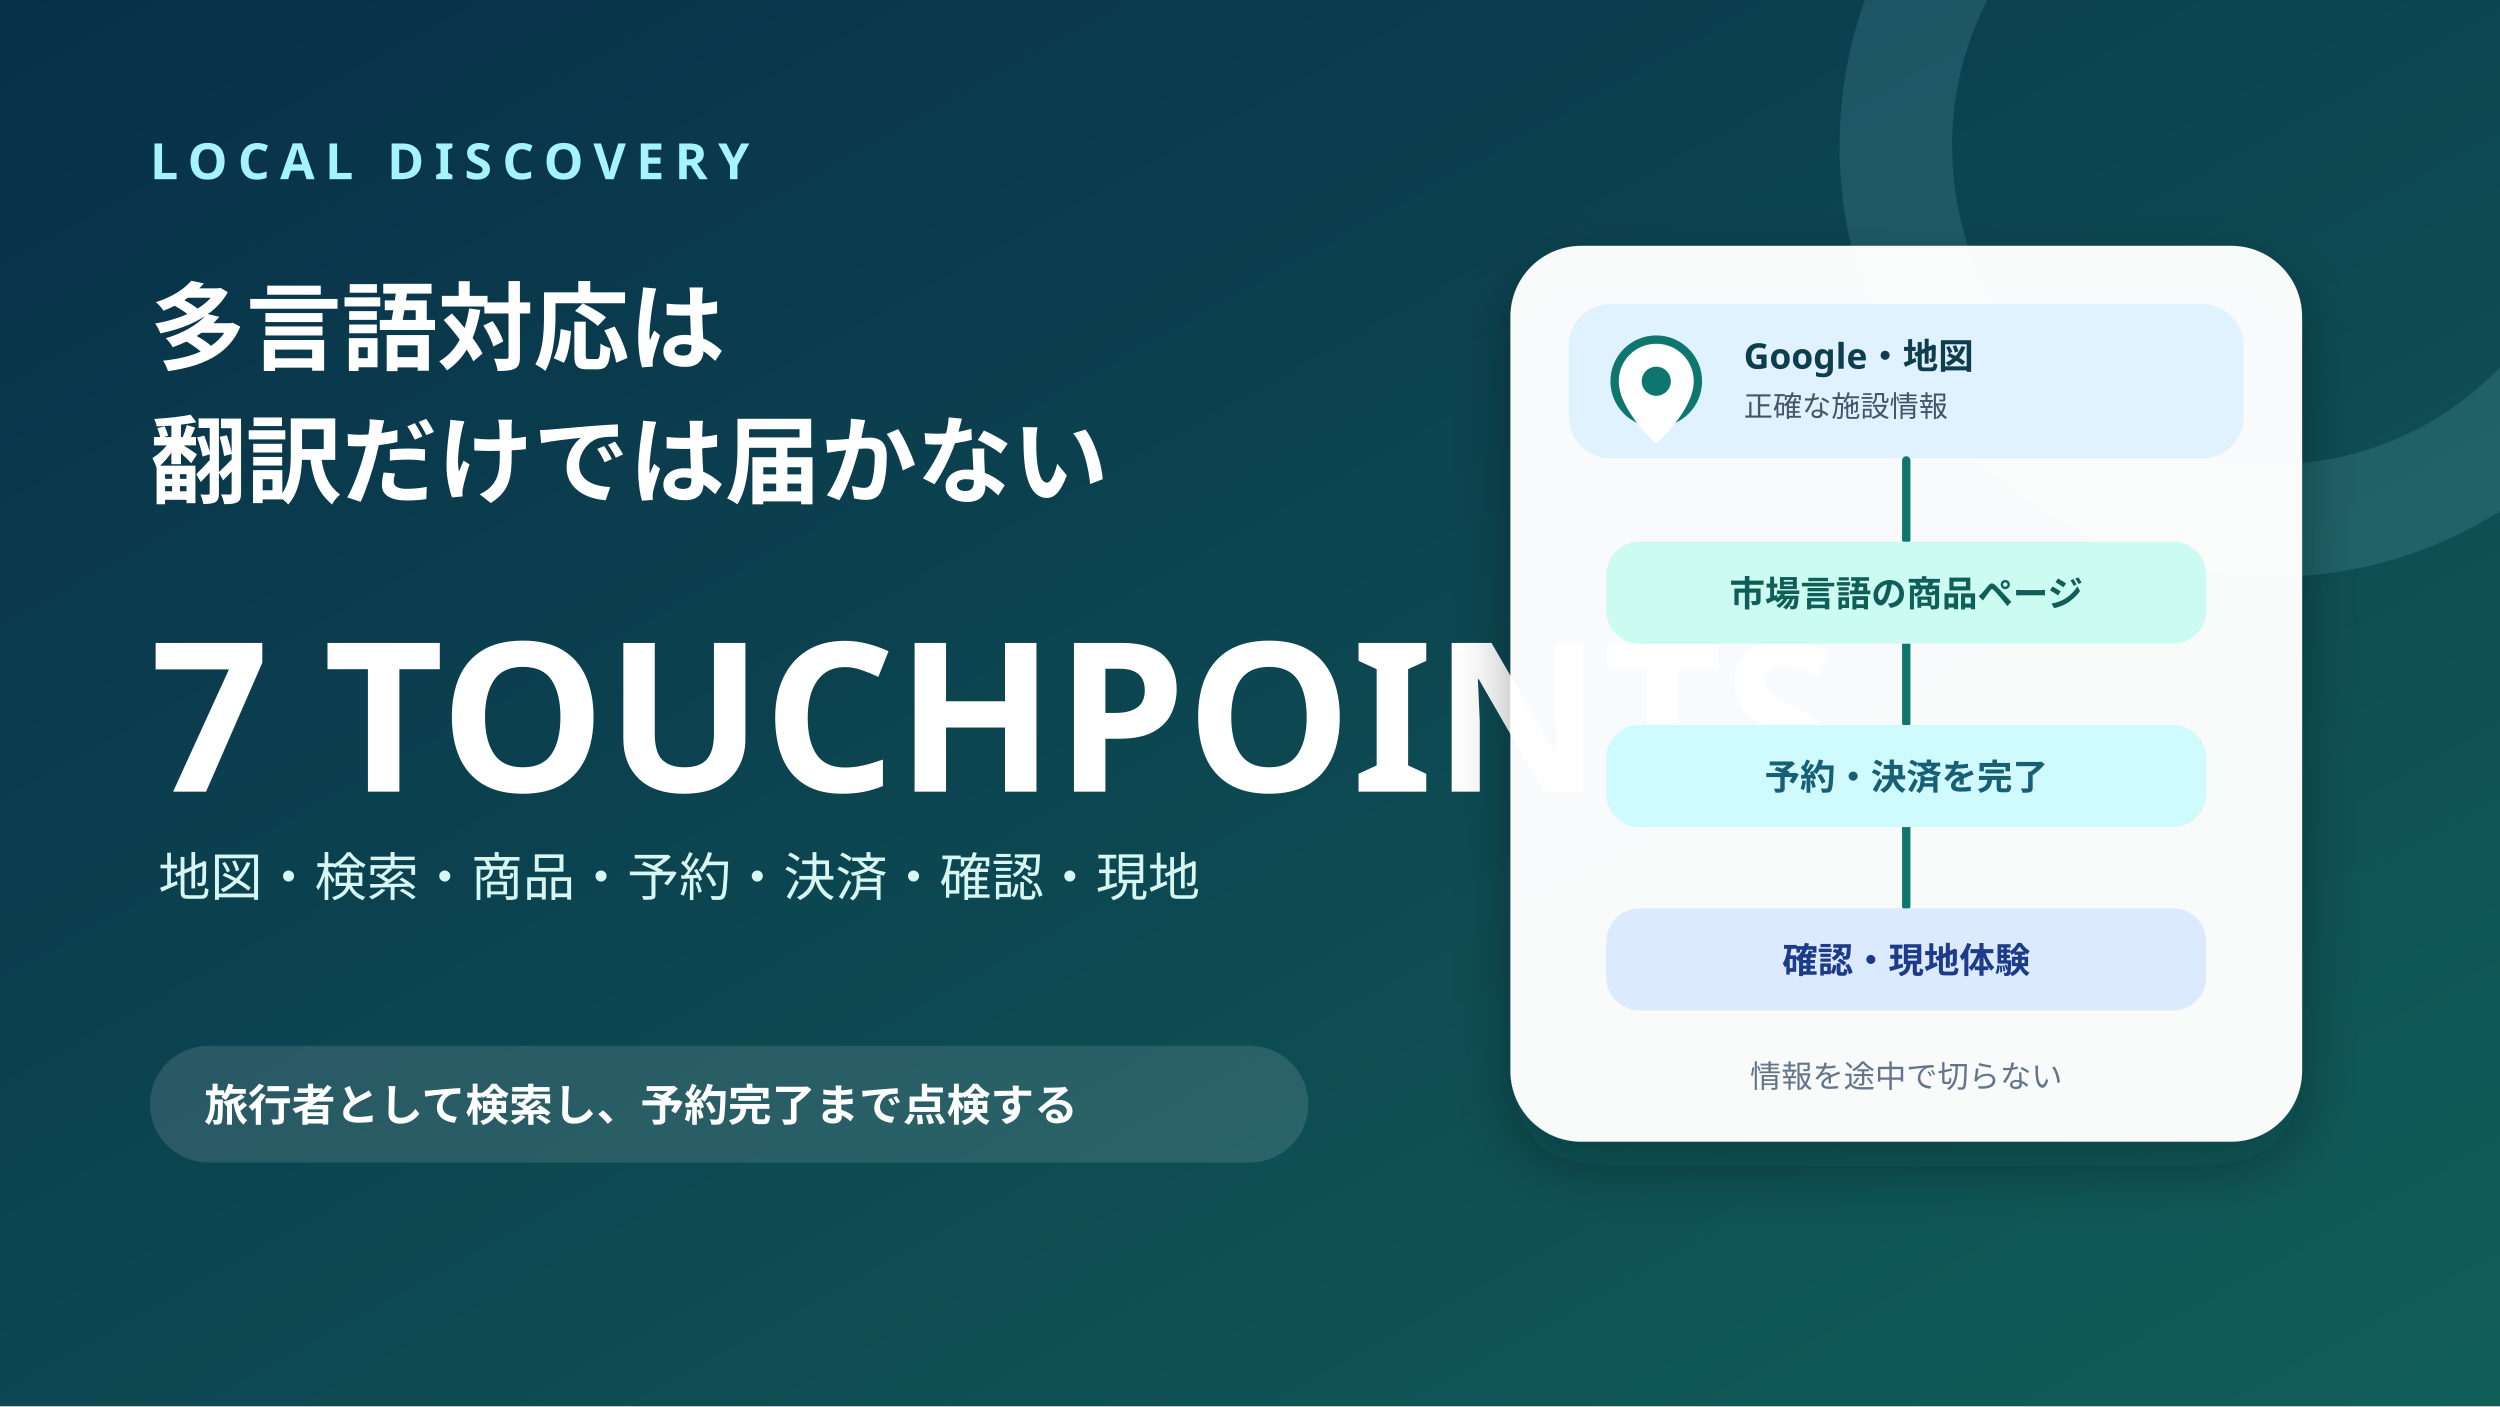
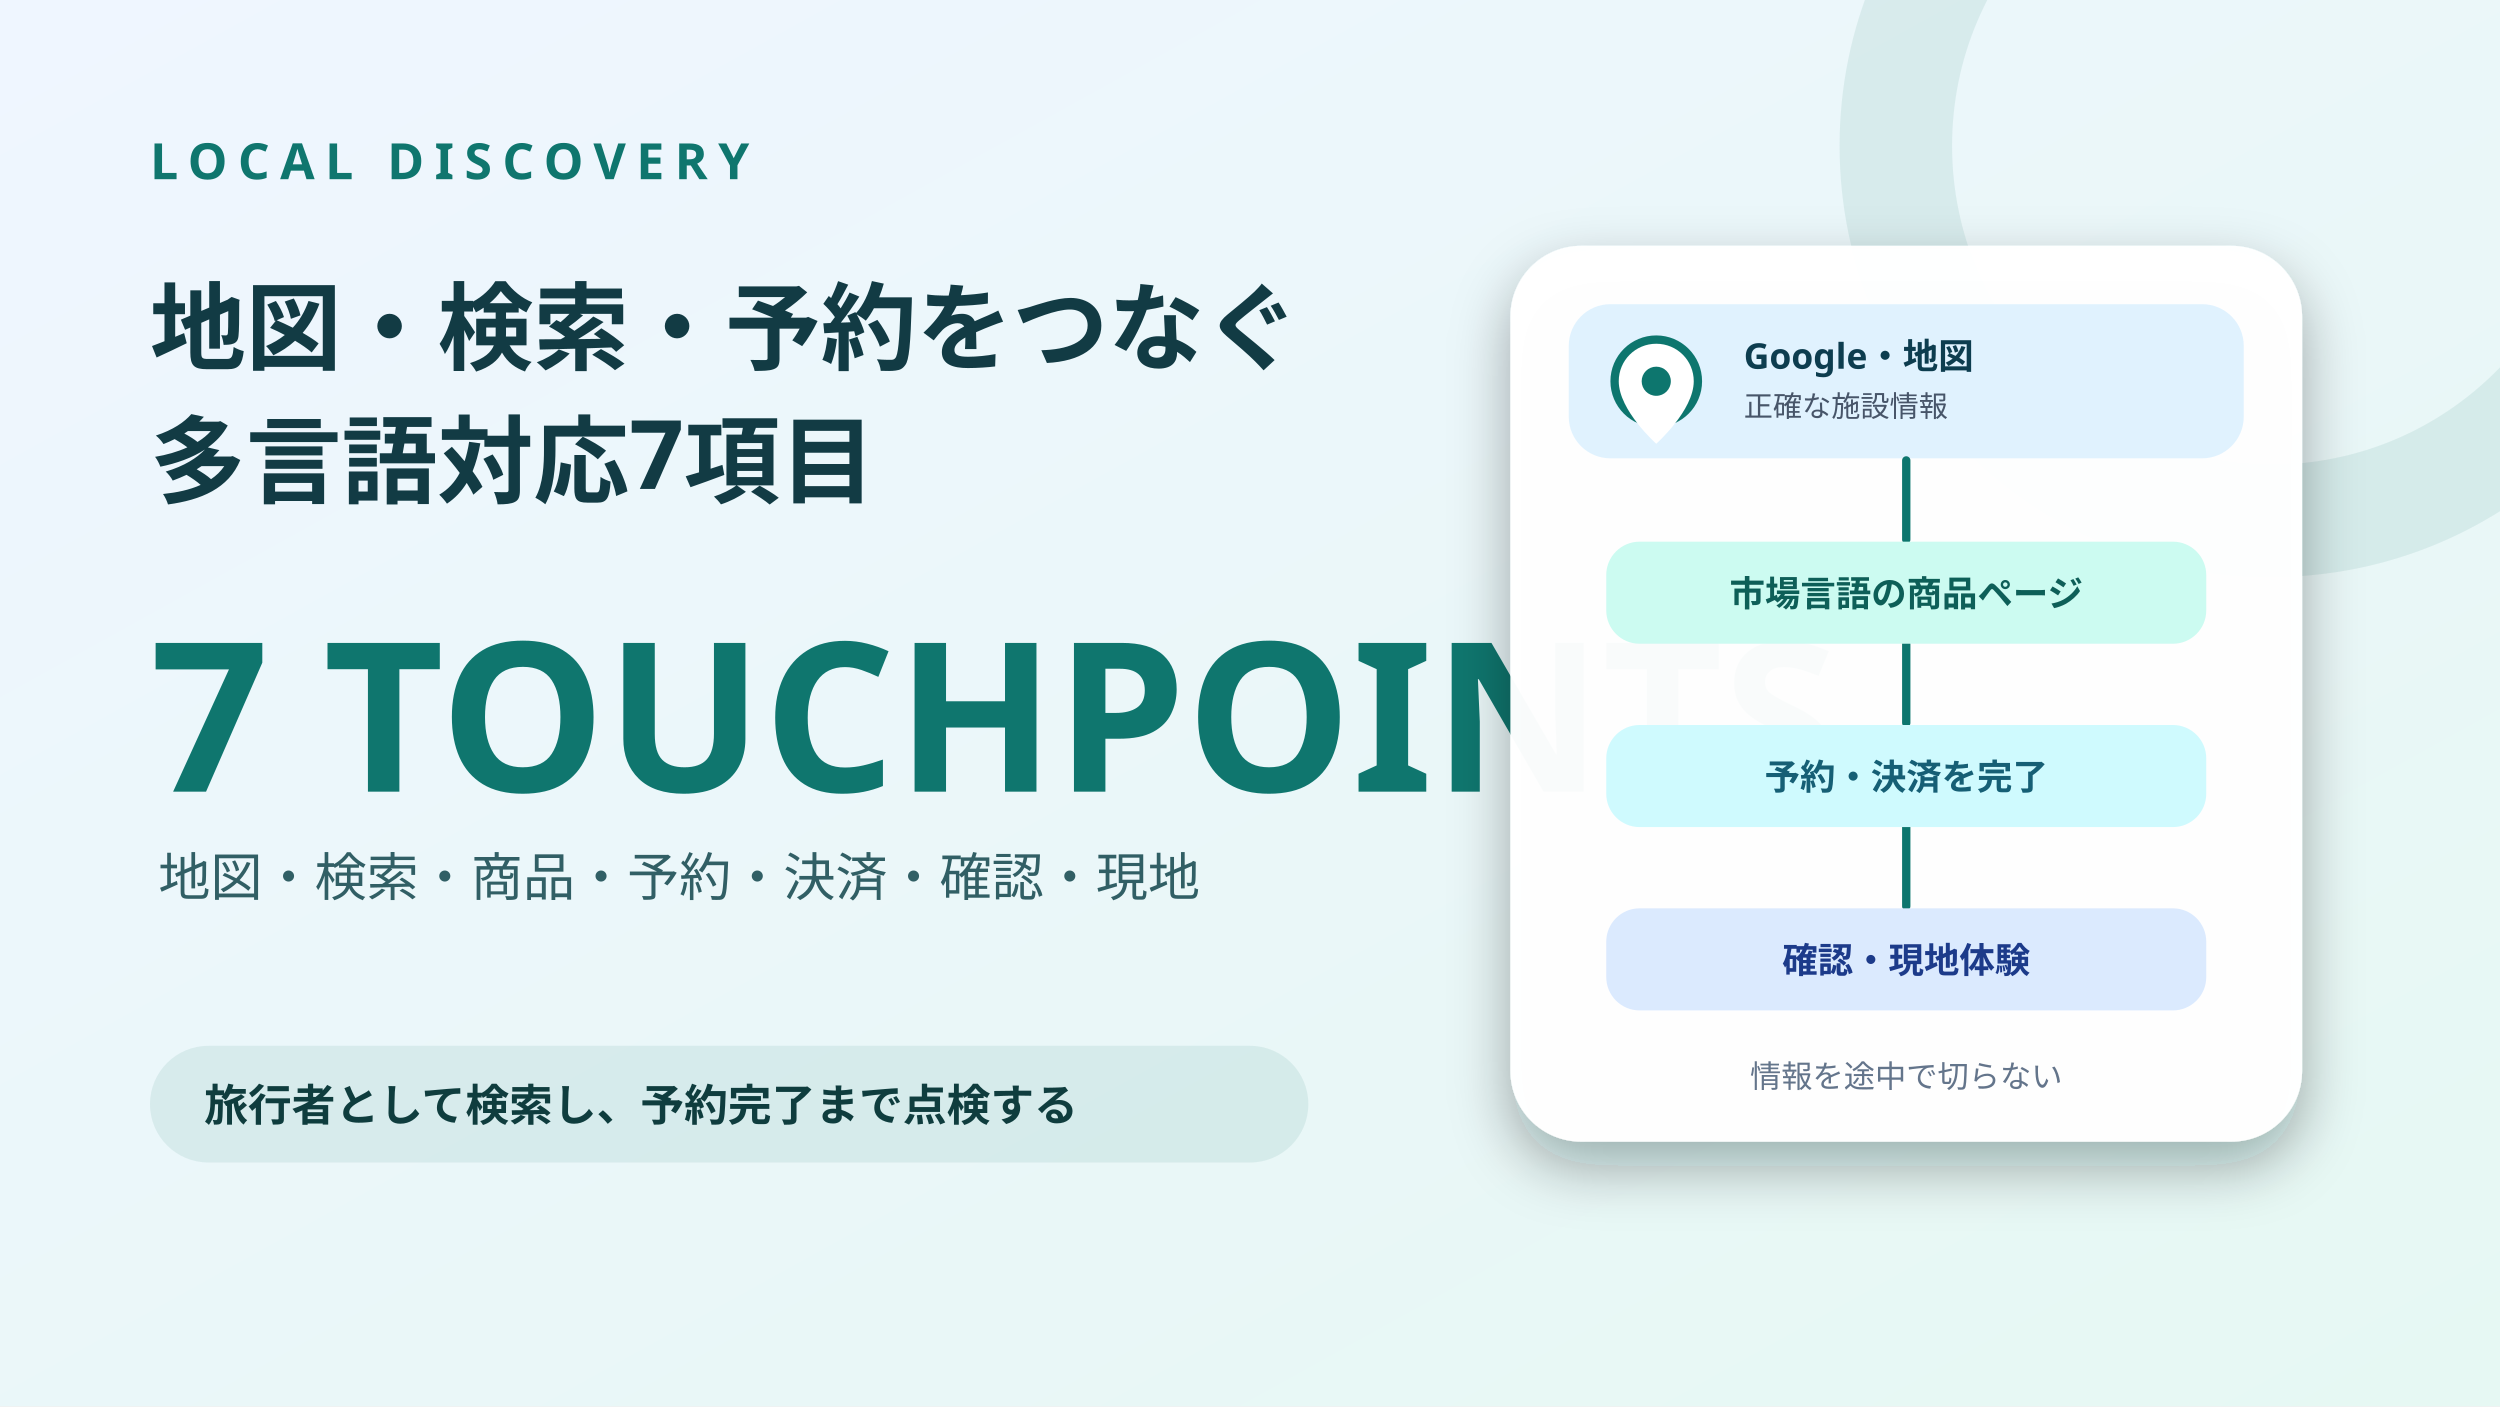
<svg xmlns="http://www.w3.org/2000/svg" width="1200" height="675" viewBox="0 0 1200 675" role="img" aria-labelledby="title desc">
  <defs>
    <linearGradient id="bg" x1="0" y1="0" x2="1" y2="1">
-       <stop stop-color="#082f49" />
-       <stop offset="1" stop-color="#115e59" />
+       <stop stop-color="#eff6ff" />
+       <stop offset="1" stop-color="#e6f8f3" />
    </linearGradient>
    <filter id="shadow" x="-20%" y="-20%" width="140%" height="140%">
      <feDropShadow dx="0" dy="12" stdDeviation="14" flood-color="#001e26" flood-opacity=".34" />
    </filter>
  </defs>
  <rect width="1200" height="675" fill="url(#bg)" />
-   <circle cx="1090" cy="70" r="180" fill="none" stroke="#a5f3fc" stroke-opacity=".12" stroke-width="54" />
-   <text x="72" y="86" fill="#a5f3fc" font-family="Segoe UI, sans-serif" font-size="24" font-weight="700" letter-spacing="5">LOCAL DISCOVERY</text>
-   <text x="72" y="174" fill="#fff" font-family="Yu Gothic UI, Meiryo, sans-serif" font-size="46" font-weight="700">多言語対応は</text>
-   <text x="72" y="238" fill="#fff" font-family="Yu Gothic UI, Meiryo, sans-serif" font-size="46" font-weight="700">翻訳だけでは届かない</text>
-   <text x="72" y="380" fill="#fff" font-family="Segoe UI, sans-serif" font-size="100" font-weight="800">7 TOUCHPOINTS</text>
-   <text x="76" y="430" fill="#d7f8f2" font-family="Yu Gothic UI, Meiryo, sans-serif" font-size="25">地図・検索・商品・予約・決済・確認・現地</text>
+   <circle cx="1090" cy="70" r="180" fill="none" stroke="#0f766e" stroke-opacity=".09" stroke-width="54" />
+   <text x="72" y="86" fill="#0f766e" font-family="Segoe UI, sans-serif" font-size="24" font-weight="700" letter-spacing="5">LOCAL DISCOVERY</text>
+   <text x="72" y="174" fill="#123b44" font-family="Yu Gothic UI, Meiryo, sans-serif" font-size="46" font-weight="700">地図・検索・予約をつなぐ</text>
+   <text x="72" y="238" fill="#123b44" font-family="Yu Gothic UI, Meiryo, sans-serif" font-size="46" font-weight="700">多言語対応7項目</text>
+   <text x="72" y="380" fill="#0f766e" font-family="Segoe UI, sans-serif" font-size="100" font-weight="800">7 TOUCHPOINTS</text>
+   <text x="76" y="430" fill="#315f65" font-family="Yu Gothic UI, Meiryo, sans-serif" font-size="25">地図・検索・商品・予約・決済・確認・現地</text>
  <g transform="translate(725 118)" filter="url(#shadow)">
    <rect width="380" height="430" rx="34" fill="#fff" fill-opacity=".97" />
    <rect x="28" y="28" width="324" height="74" rx="20" fill="#e0f2fe" />
    <circle cx="70" cy="65" r="22" fill="#0f766e" />
    <path d="M70 47c-10 0-18 8-18 18 0 14 18 30 18 30s18-16 18-30c0-10-8-18-18-18zm0 25a7 7 0 1 1 0-14 7 7 0 0 1 0 14z" fill="#fff" />
    <text x="112" y="59" fill="#0f3e50" font-family="Yu Gothic UI, Meiryo, sans-serif" font-size="17" font-weight="700">Google・地図</text>
    <text x="112" y="82" fill="#475569" font-family="Yu Gothic UI, Meiryo, sans-serif" font-size="14">正確な施設情報</text>
    <g fill="none" stroke="#0f766e" stroke-width="4" stroke-linecap="round">
      <path d="M190 103v38" />
      <path d="M190 191v38" />
      <path d="M190 279v38" />
    </g>
    <g>
      <rect x="46" y="142" width="288" height="49" rx="16" fill="#ccfbf1" />
      <text x="190" y="173" fill="#115e59" font-family="Yu Gothic UI, Meiryo, sans-serif" font-size="17" font-weight="700" text-anchor="middle">市場言語の商品ページ</text>
      <rect x="46" y="230" width="288" height="49" rx="16" fill="#cffafe" />
      <text x="190" y="261" fill="#155e75" font-family="Yu Gothic UI, Meiryo, sans-serif" font-size="17" font-weight="700" text-anchor="middle">予約・決済を完了</text>
      <rect x="46" y="318" width="288" height="49" rx="16" fill="#dbeafe" />
      <text x="190" y="349" fill="#1e3a8a" font-family="Yu Gothic UI, Meiryo, sans-serif" font-size="17" font-weight="700" text-anchor="middle">確認・現地体験</text>
    </g>
    <text x="190" y="404" fill="#64748b" font-family="Yu Gothic UI, Meiryo, sans-serif" font-size="15" text-anchor="middle">情報を途中で切らない</text>
  </g>
-   <rect x="72" y="502" width="556" height="56" rx="28" fill="#fff" fill-opacity=".12" />
-   <text x="98" y="538" fill="#fff" font-family="Yu Gothic UI, Meiryo, sans-serif" font-size="21" font-weight="700">旅行者として検索し、予約完了まで点検する</text>
+   <rect x="72" y="502" width="556" height="56" rx="28" fill="#0f766e" fill-opacity=".09" />
+   <text x="98" y="538" fill="#0f3d3e" font-family="Yu Gothic UI, Meiryo, sans-serif" font-size="21" font-weight="700">旅行者として検索し、予約完了まで点検する</text>
</svg>
